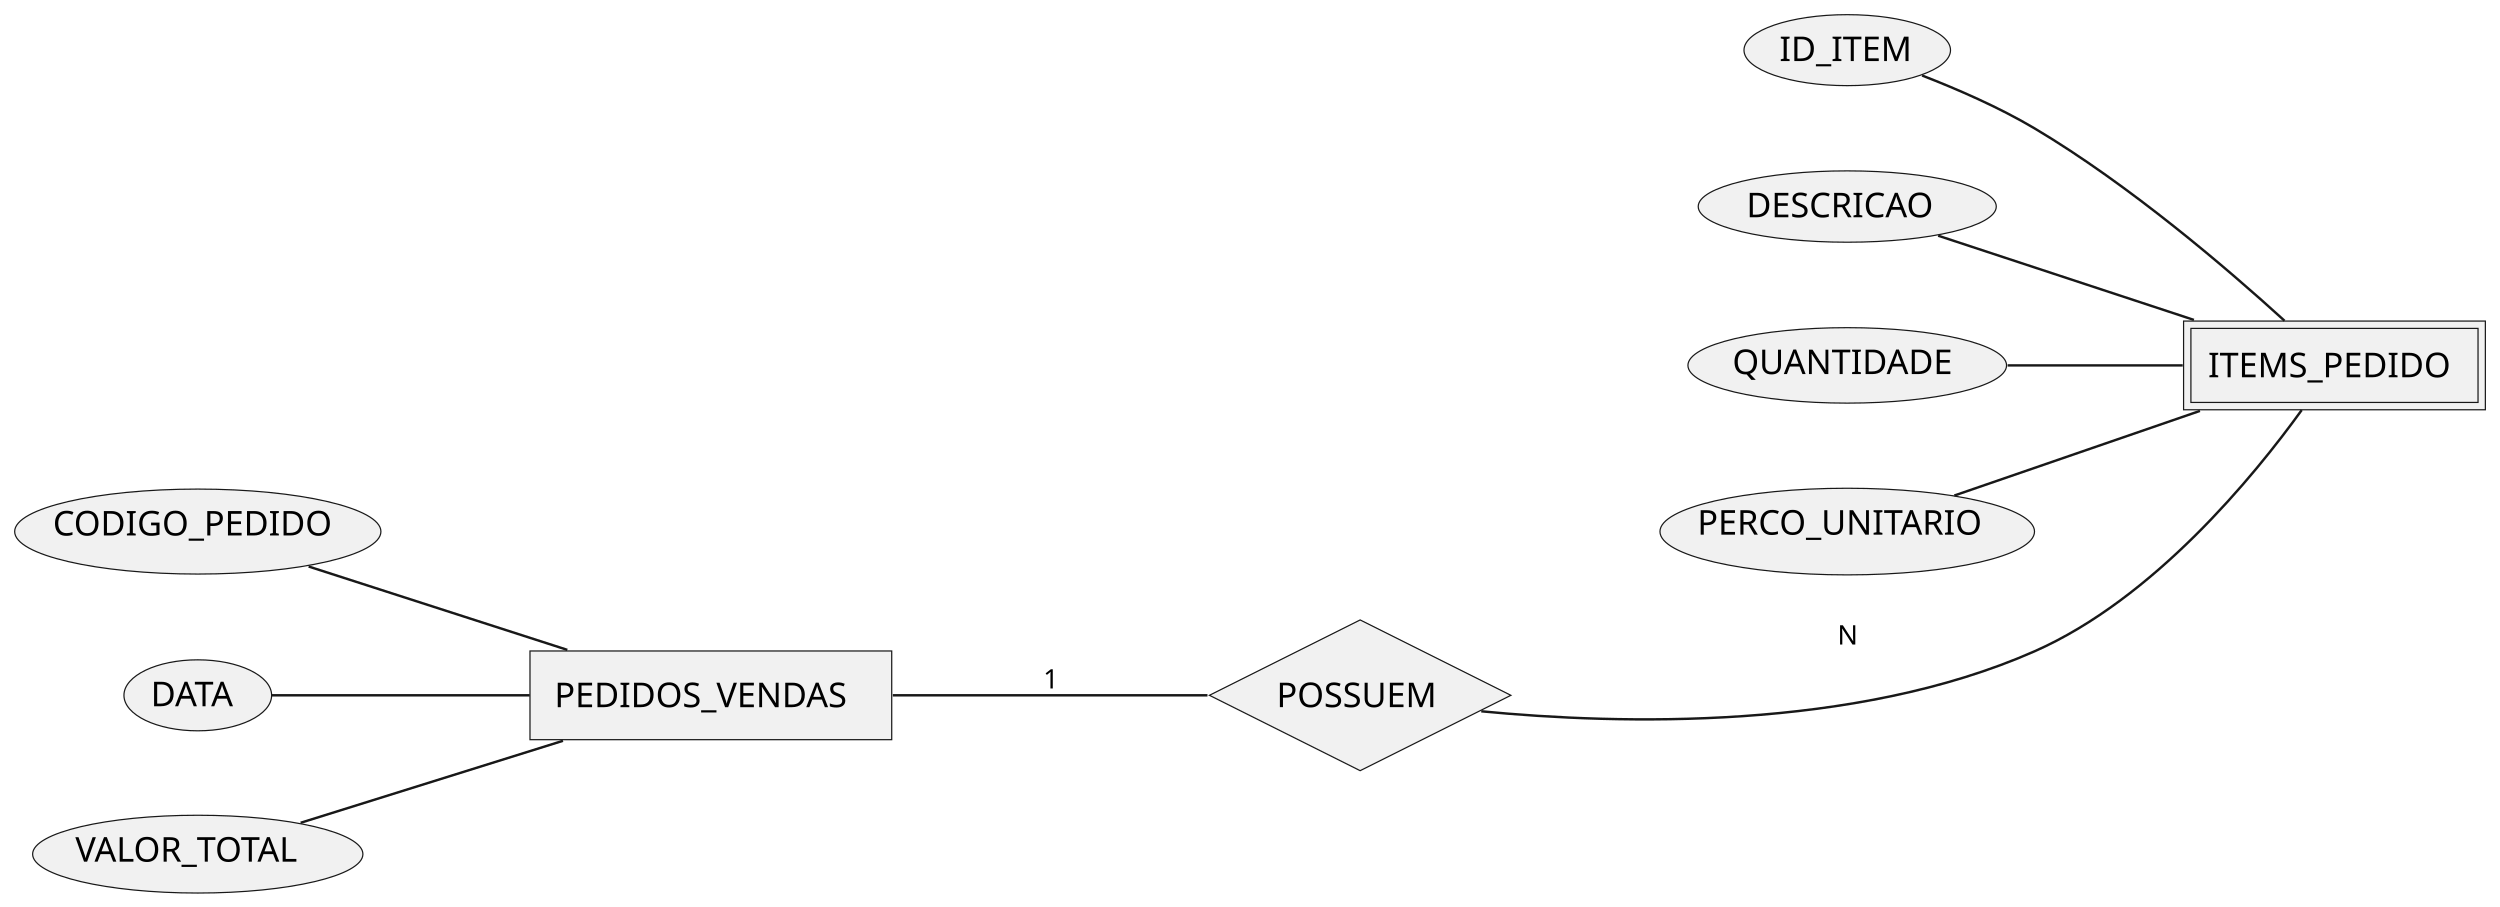
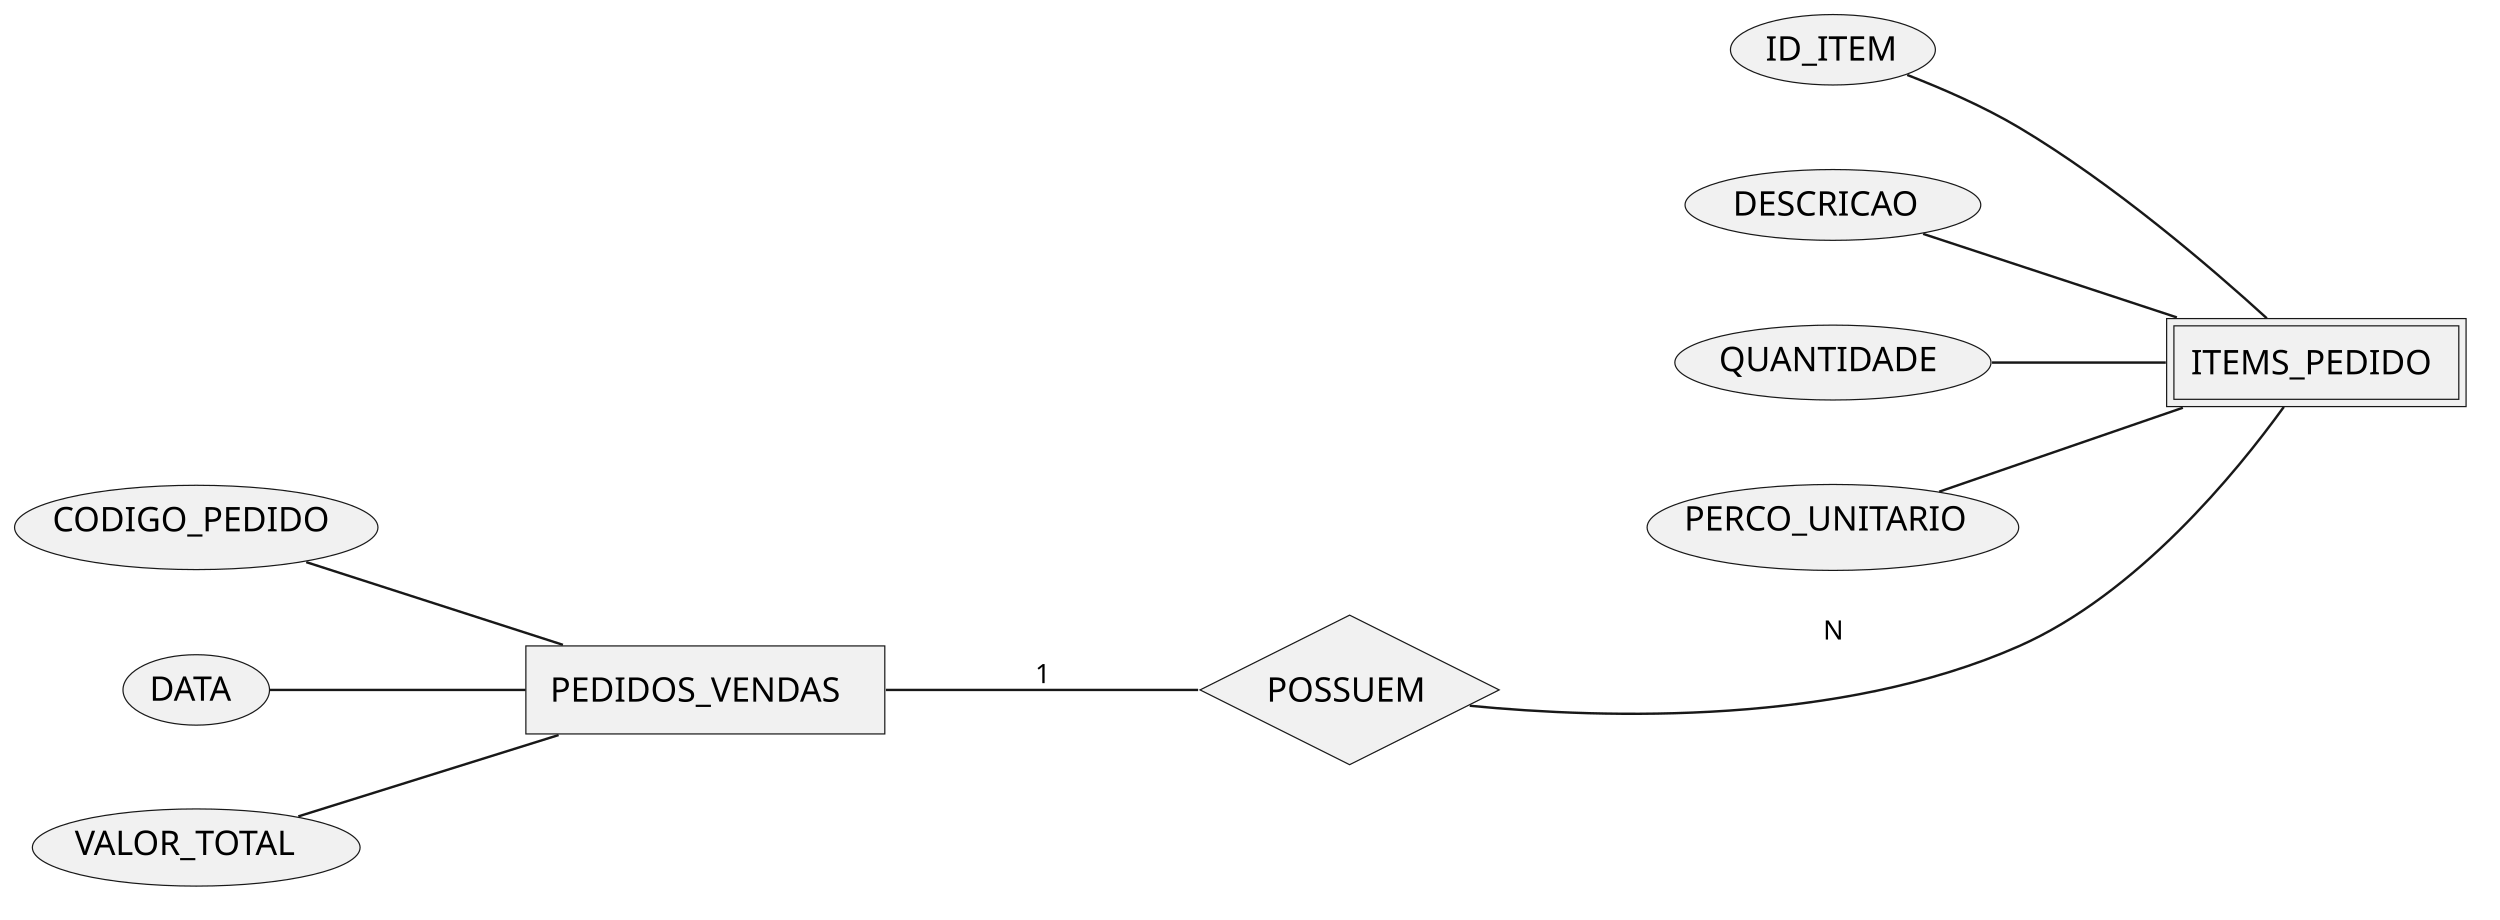
- <svg xmlns="http://www.w3.org/2000/svg" contentStyleType="text/css" data-diagram-type="CHEN_EER" height="371px" preserveAspectRatio="none" style="width:1023px;height:371px;background:#FFFFFF;" version="1.1" viewBox="0 0 1023 371" width="1023px" zoomAndPan="magnify">
+ <svg xmlns="http://www.w3.org/2000/svg" contentStyleType="text/css" data-diagram-type="CHEN_EER" height="379px" preserveAspectRatio="none" style="width:1031px;height:379px;background:#FFFFFF;" version="1.1" viewBox="0 0 1031 379" width="1031px" zoomAndPan="magnify">
  <defs />
  <g>
    <g>
      <rect fill="#F1F1F1" height="36.297" style="stroke:#181818;stroke-width:0.5;" width="148.023" x="216.87" y="266.38" />
      <text fill="#000000" font-family="sans-serif" font-size="14" lengthAdjust="spacing" textLength="128.023" x="226.87" y="289.375">PEDIDOS_VENDAS</text>
    </g>
    <g>
      <ellipse cx="80.935" cy="217.517" fill="#F1F1F1" rx="74.935" ry="17.387" style="stroke:#181818;stroke-width:0.5;" />
      <text fill="#000000" font-family="sans-serif" font-size="14" lengthAdjust="spacing" textLength="118.569" x="21.65" y="219.125">CODIGO_PEDIDO</text>
    </g>
    <g>
      <ellipse cx="80.934" cy="284.524" fill="#F1F1F1" rx="30.214" ry="14.524" style="stroke:#181818;stroke-width:0.5;" />
      <text fill="#000000" font-family="sans-serif" font-size="14" lengthAdjust="spacing" textLength="38.486" x="61.691" y="288.995">DATA</text>
    </g>
    <g>
      <ellipse cx="80.925" cy="349.515" fill="#F1F1F1" rx="67.576" ry="15.915" style="stroke:#181818;stroke-width:0.5;" />
      <text fill="#000000" font-family="sans-serif" font-size="14" lengthAdjust="spacing" textLength="100.201" x="30.825" y="352.595">VALOR_TOTAL</text>
    </g>
    <g>
      <rect fill="#F1F1F1" height="36.297" style="stroke:#181818;stroke-width:0.5;" width="123.489" x="893.52" y="131.38" />
      <rect fill="#F1F1F1" height="30.297" style="stroke:#181818;stroke-width:0.5;" width="117.489" x="896.52" y="134.38" />
      <text fill="#000000" font-family="sans-serif" font-size="14" lengthAdjust="spacing" textLength="103.489" x="903.52" y="154.375">ITEMS_PEDIDO</text>
    </g>
    <g>
      <ellipse cx="755.895" cy="20.524" fill="#F1F1F1" rx="42.255" ry="14.524" style="stroke:#181818;stroke-width:0.5;" />
      <text fill="#000000" font-family="sans-serif" font-size="14" lengthAdjust="spacing" textLength="55.515" x="728.138" y="24.995">ID_ITEM</text>
    </g>
    <g>
      <ellipse cx="755.894" cy="84.517" fill="#F1F1F1" rx="60.984" ry="14.597" style="stroke:#181818;stroke-width:0.5;" />
      <text fill="#000000" font-family="sans-serif" font-size="14" lengthAdjust="spacing" textLength="82.517" x="714.636" y="88.915">DESCRICAO</text>
    </g>
    <g>
      <ellipse cx="755.893" cy="149.519" fill="#F1F1F1" rx="65.193" ry="15.439" style="stroke:#181818;stroke-width:0.5;" />
      <text fill="#000000" font-family="sans-serif" font-size="14" lengthAdjust="spacing" textLength="93.981" x="708.903" y="153.075">QUANTIDADE</text>
    </g>
    <g>
      <ellipse cx="755.891" cy="217.516" fill="#F1F1F1" rx="76.631" ry="17.726" style="stroke:#181818;stroke-width:0.5;" />
      <text fill="#000000" font-family="sans-serif" font-size="14" lengthAdjust="spacing" textLength="122.664" x="694.559" y="218.785">PERCO_UNITARIO</text>
    </g>
    <g>
      <polygon fill="#F1F1F1" points="494.89,284.52,556.571,253.68,618.252,284.52,556.571,315.361" style="stroke:#181818;stroke-width:0.5;" />
      <text fill="#000000" font-family="sans-serif" font-size="14" lengthAdjust="spacing" textLength="68.407" x="522.367" y="289.367">POSSUEM</text>
    </g>
    <g class="link" data-entity-1="ent0003" data-entity-2="ent0002" data-link-type="association" data-source-line="4" id="lnk4">
      <path d="M126.29,231.82 C157.18,241.77 198.68,255.14 232.15,265.93" fill="none" id="PEDIDOS_VENDAS/CODIGO_PEDIDO-PEDIDOS_VENDAS" style="stroke:#181818;stroke-width:1;" />
    </g>
    <g class="link" data-entity-1="ent0005" data-entity-2="ent0002" data-link-type="association" data-source-line="5" id="lnk6">
      <path d="M111.29,284.52 C138.6,284.52 180.45,284.52 216.76,284.52" fill="none" id="PEDIDOS_VENDAS/DATA-PEDIDOS_VENDAS" style="stroke:#181818;stroke-width:1;" />
    </g>
    <g class="link" data-entity-1="ent0007" data-entity-2="ent0002" data-link-type="association" data-source-line="6" id="lnk8">
      <path d="M123.02,336.68 C153.67,327.1 196.01,313.87 230.37,303.13" fill="none" id="PEDIDOS_VENDAS/VALOR_TOTAL-PEDIDOS_VENDAS" style="stroke:#181818;stroke-width:1;" />
    </g>
    <g class="link" data-entity-1="ent0010" data-entity-2="ent0009" data-link-type="association" data-source-line="10" id="lnk11">
      <path d="M786.52,30.9 C800.86,36.46 818.06,43.93 832.52,52.52 C871.54,75.73 911.78,110.25 934.83,131.25" fill="none" id="ITEMS_PEDIDO/ID_ITEM-ITEMS_PEDIDO" style="stroke:#181818;stroke-width:1;" />
    </g>
    <g class="link" data-entity-1="ent0012" data-entity-2="ent0009" data-link-type="association" data-source-line="11" id="lnk13">
      <path d="M793.09,96.45 C822.36,106.09 864.08,119.83 897.75,130.91" fill="none" id="ITEMS_PEDIDO/DESCRICAO-ITEMS_PEDIDO" style="stroke:#181818;stroke-width:1;" />
    </g>
    <g class="link" data-entity-1="ent0014" data-entity-2="ent0009" data-link-type="association" data-source-line="12" id="lnk15">
      <path d="M821.51,149.52 C844.56,149.52 870.43,149.52 893.17,149.52" fill="none" id="ITEMS_PEDIDO/QUANTIDADE-ITEMS_PEDIDO" style="stroke:#181818;stroke-width:1;" />
    </g>
    <g class="link" data-entity-1="ent0016" data-entity-2="ent0009" data-link-type="association" data-source-line="13" id="lnk17">
      <path d="M799.71,202.77 C829.19,192.61 868.58,179.04 900.22,168.14" fill="none" id="ITEMS_PEDIDO/PERCO_UNITARIO-ITEMS_PEDIDO" style="stroke:#181818;stroke-width:1;" />
    </g>
    <g class="link" data-entity-1="ent0002" data-entity-2="ent0018" data-link-type="association" data-source-line="20" id="lnk19">
      <path d="M365.33,284.52 C405.87,284.52 455.63,284.52 494.1,284.52" fill="none" id="PEDIDOS_VENDAS-POSSUEM" style="stroke:#181818;stroke-width:1;" />
      <text fill="#000000" font-family="sans-serif" font-size="11" lengthAdjust="spacing" textLength="6.998" x="426.89" y="281.73">1</text>
    </g>
    <g class="link" data-entity-1="ent0018" data-entity-2="ent0009" data-link-type="association" data-source-line="21" id="lnk20">
      <path d="M606.13,291.06 C662.99,296.56 758.77,299.06 832.52,266.52 C881.33,244.99 922.27,194.94 941.86,167.8" fill="none" id="POSSUEM-ITEMS_PEDIDO" style="stroke:#181818;stroke-width:1;" />
      <text fill="#000000" font-family="sans-serif" font-size="11" lengthAdjust="spacing" textLength="8.229" x="751.89" y="263.73">N</text>
    </g>
  </g>
</svg>
